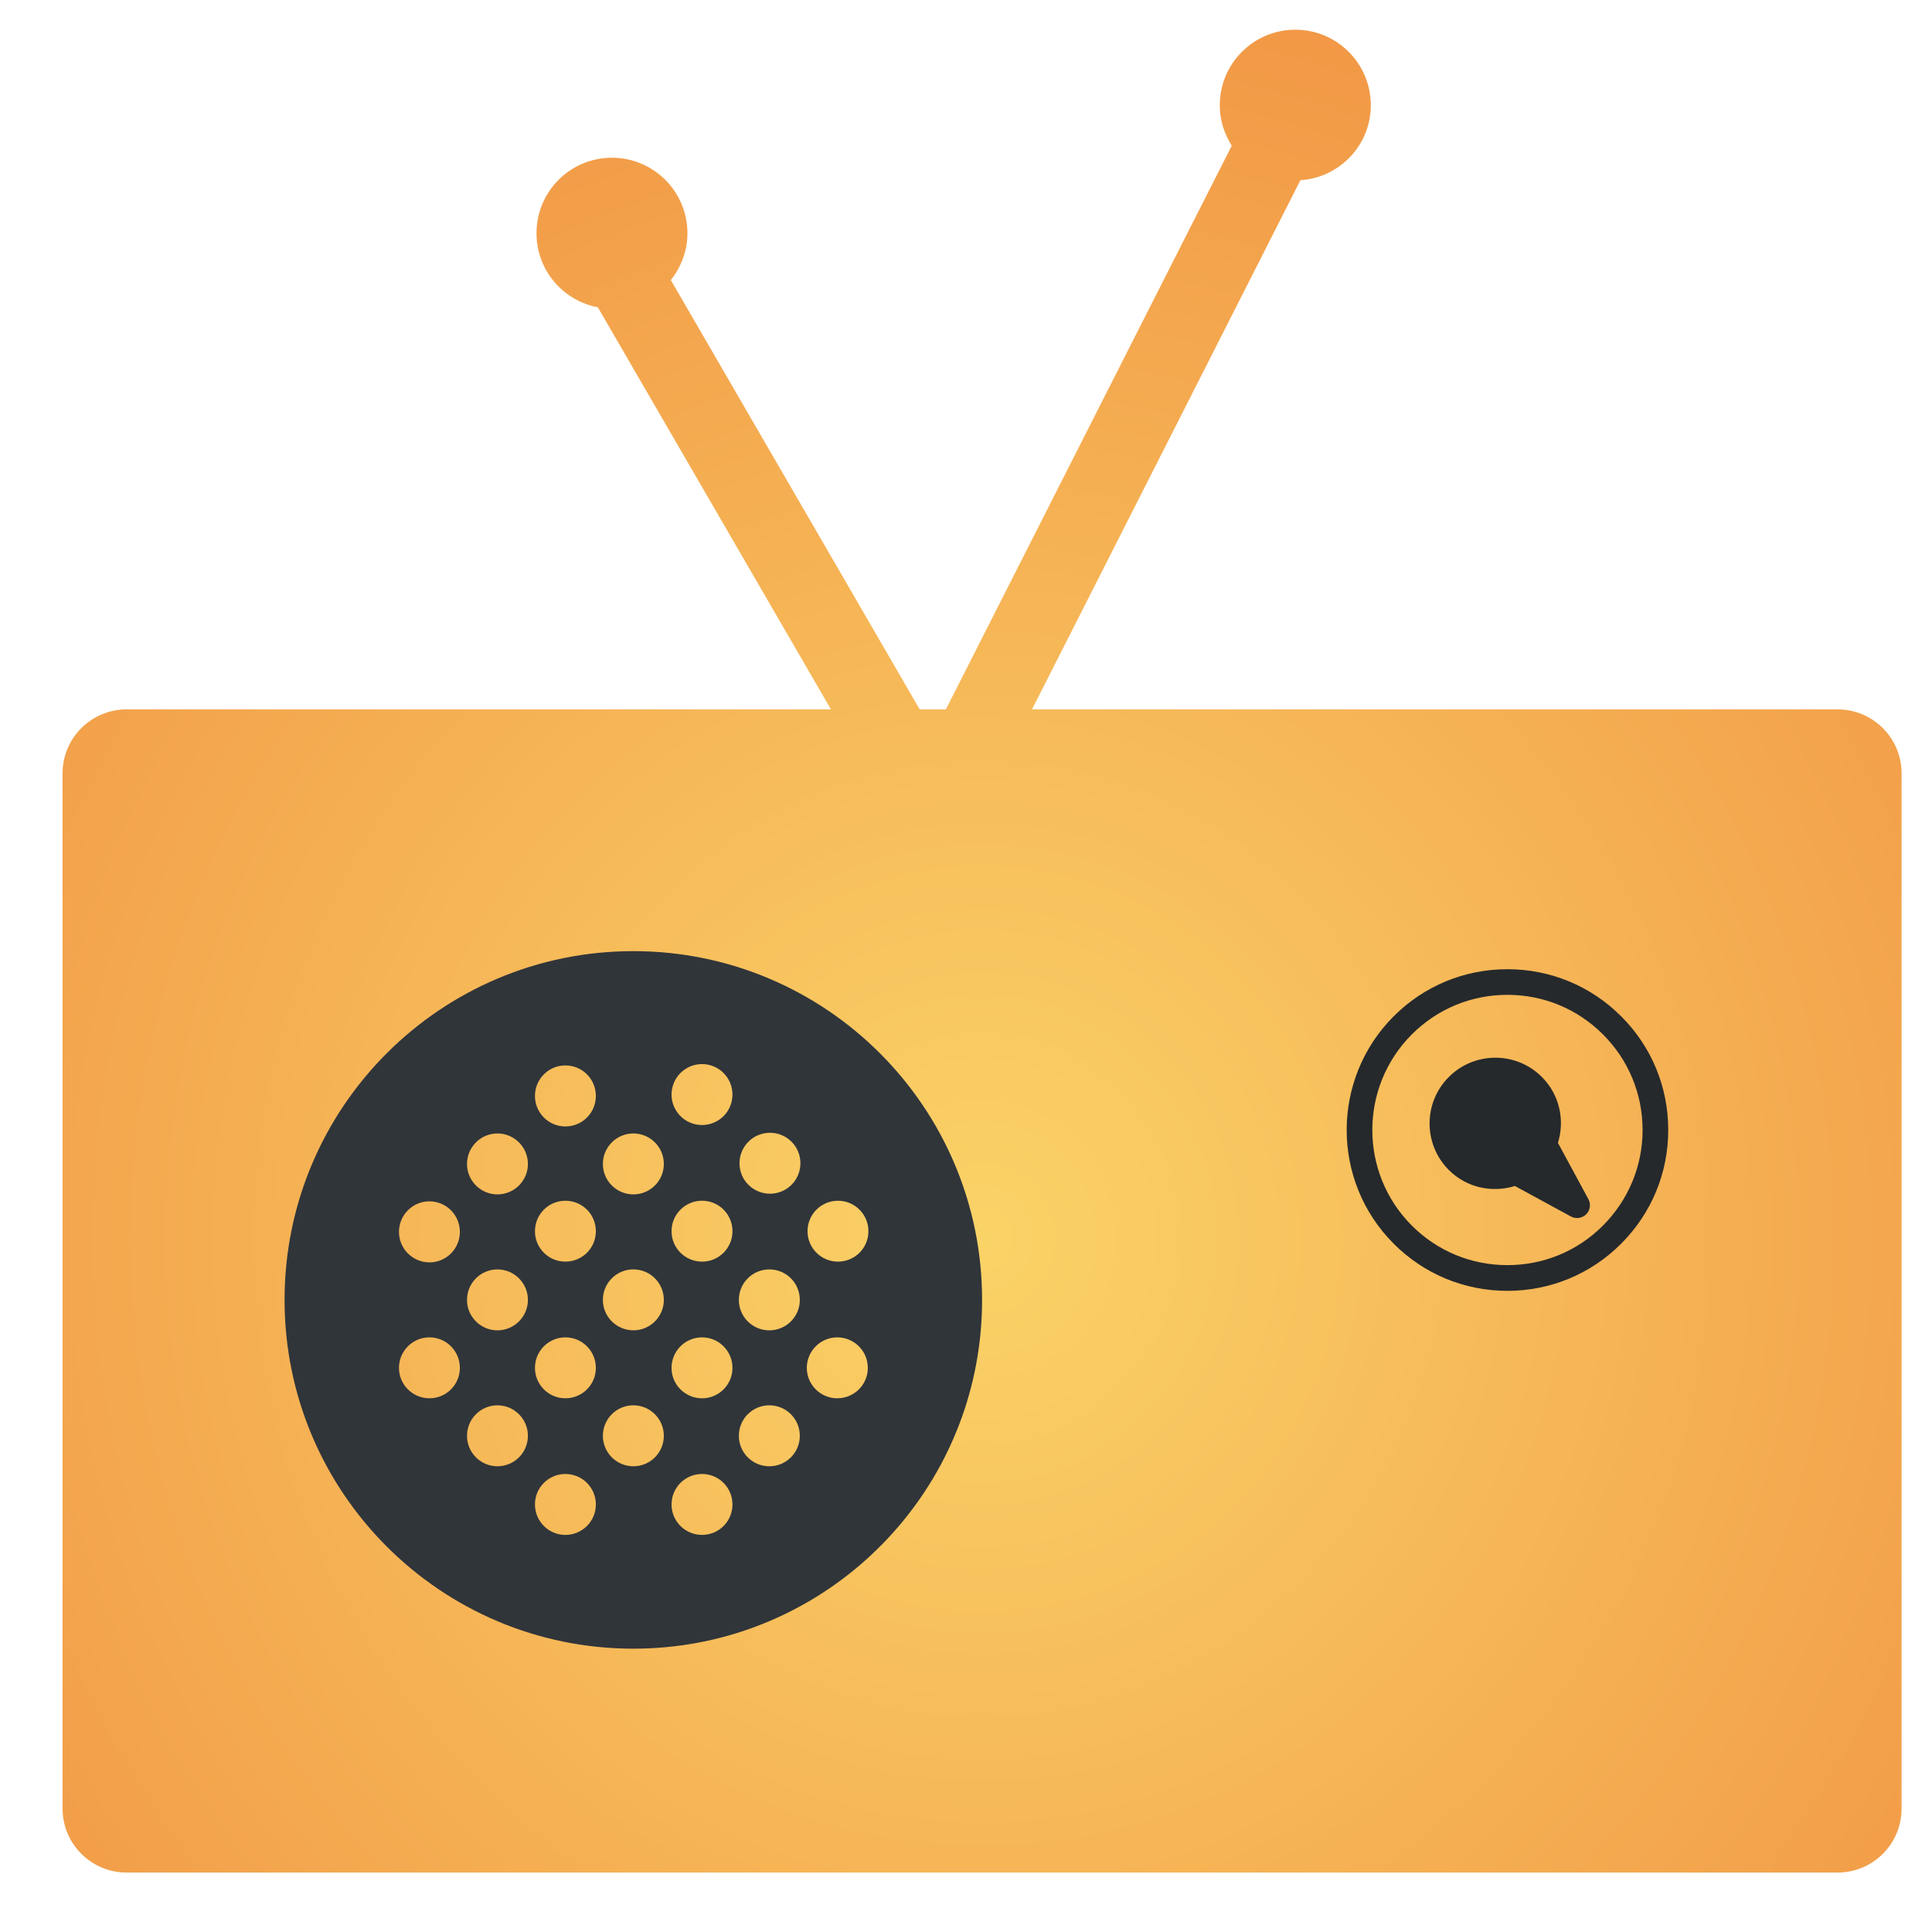
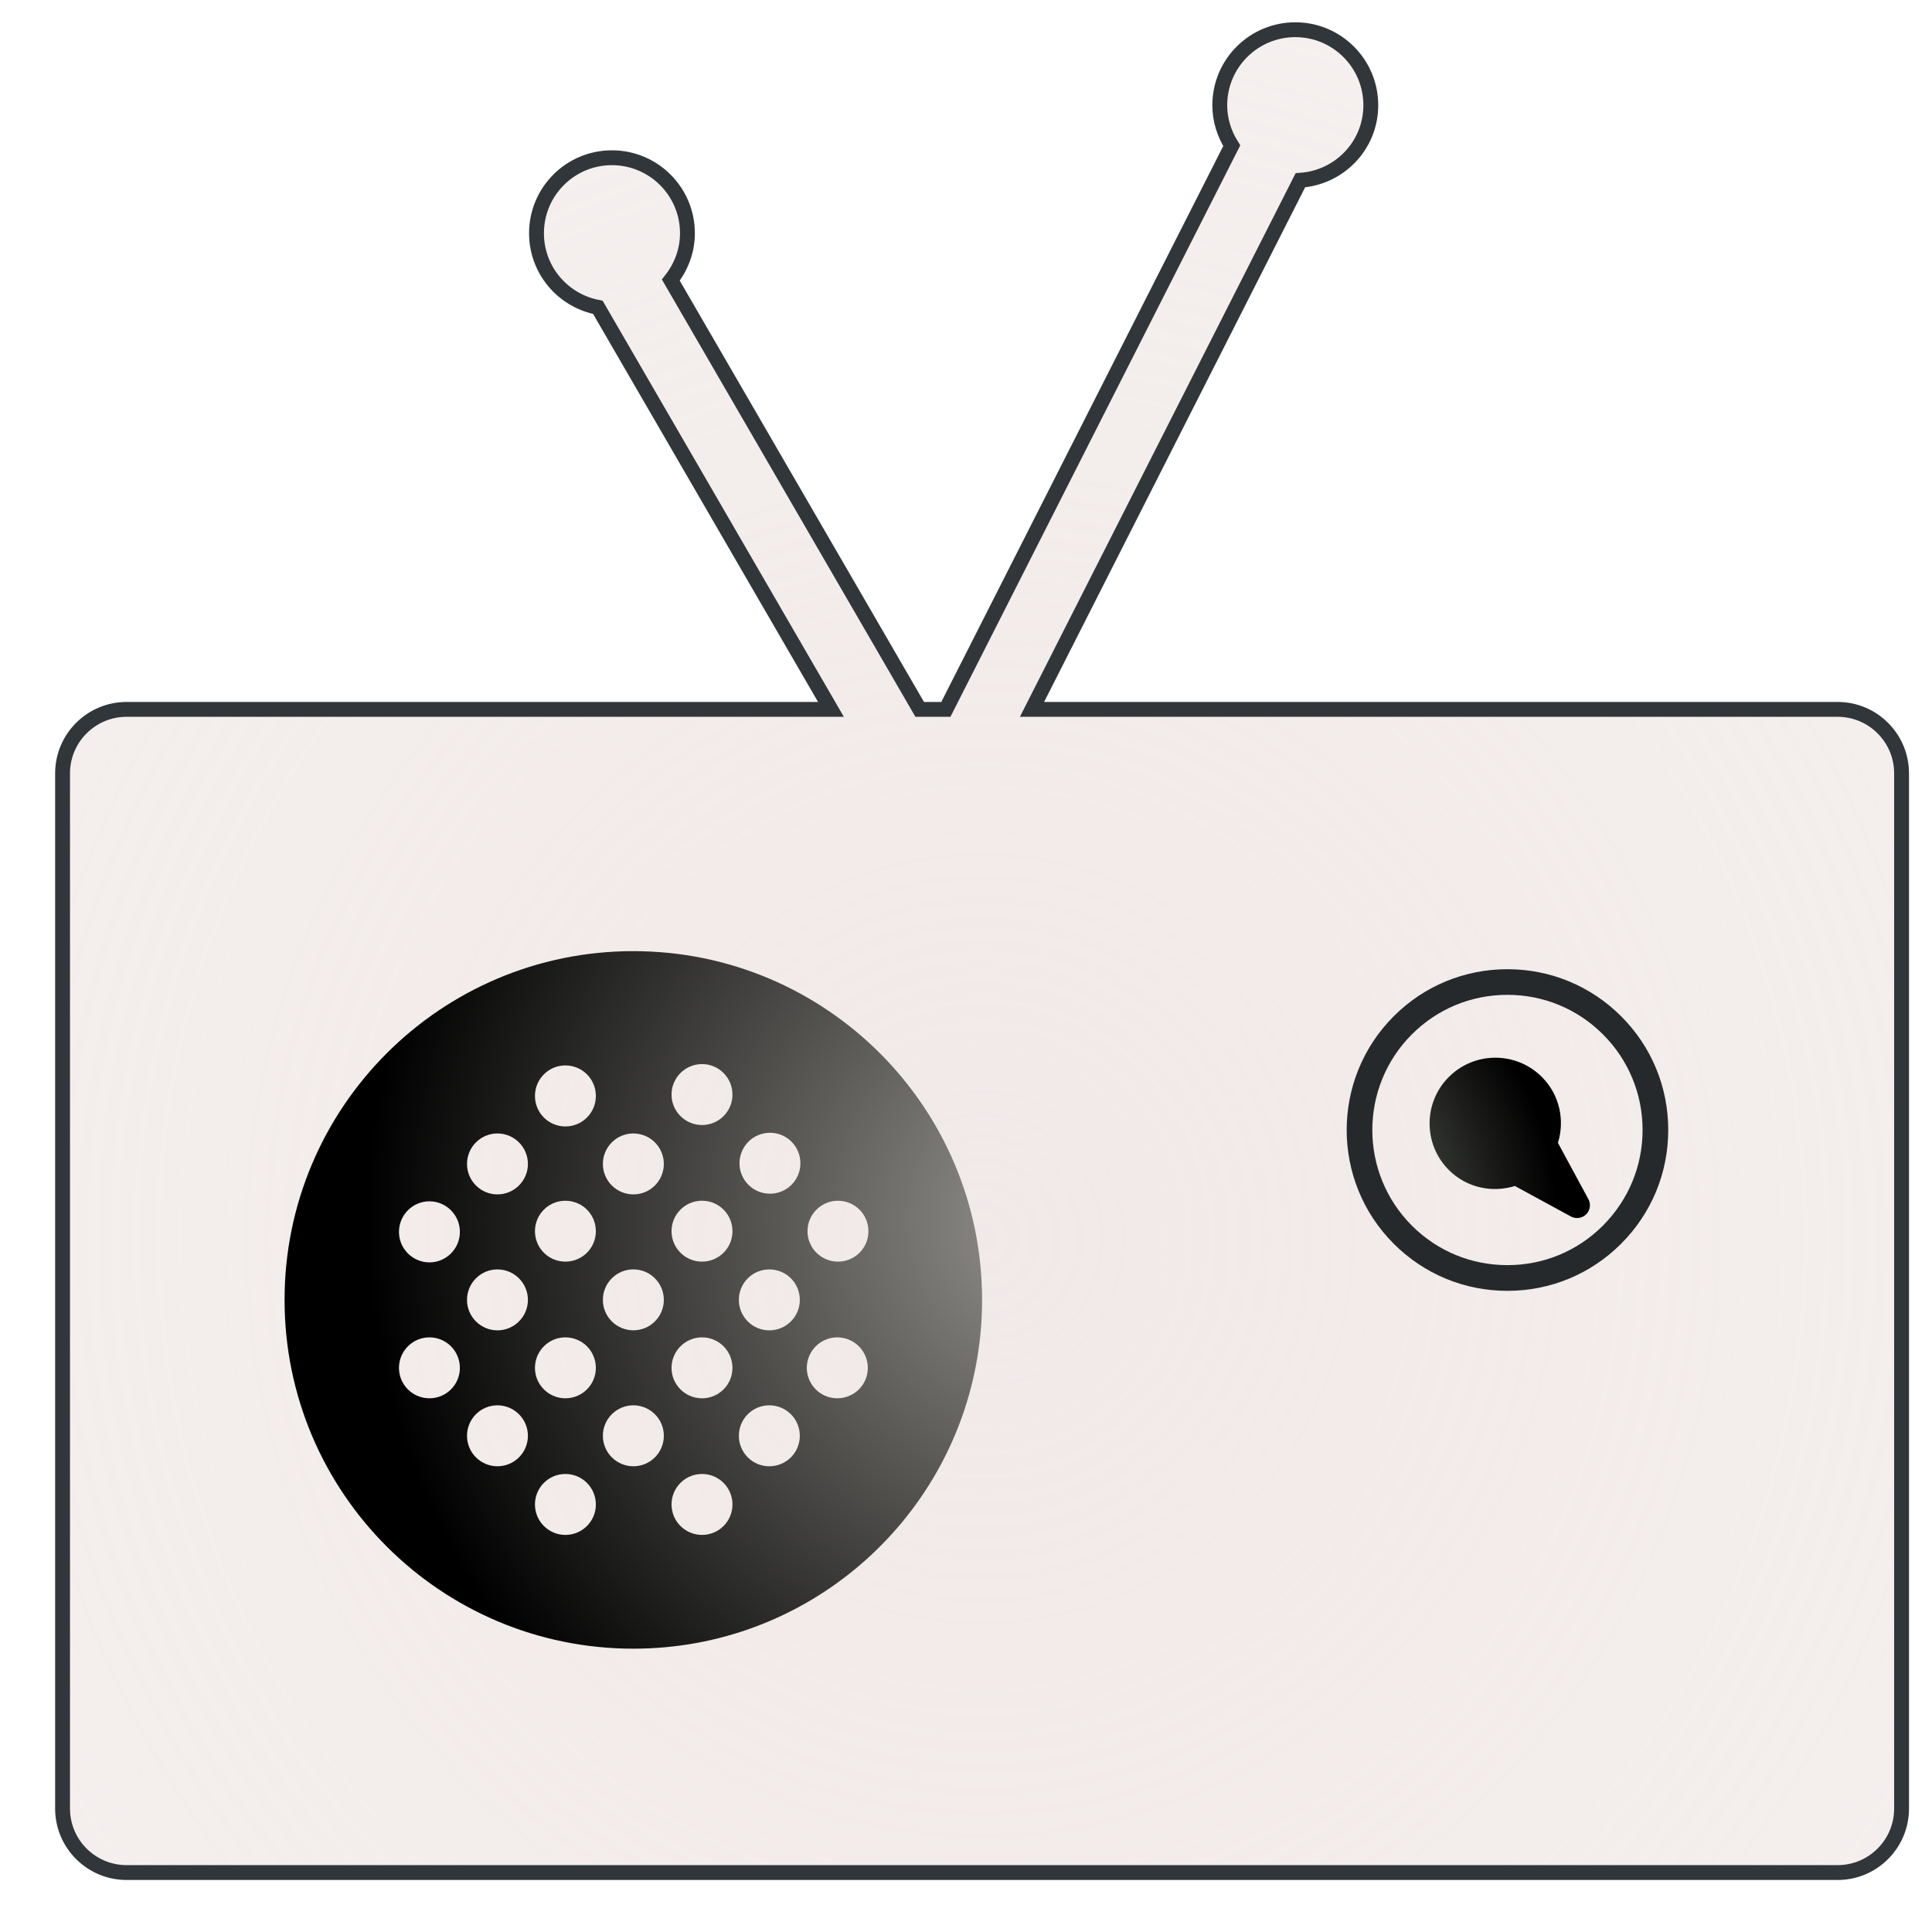
<svg xmlns="http://www.w3.org/2000/svg" xmlns:xlink="http://www.w3.org/1999/xlink" width="65px" height="65px" version="1.1">
  <description>Created with Sketch (http://www.bohemiancoding.com/sketch)</description>
  <defs>
    <radialGradient cx="50%" cy="65.332%" fx="50%" fy="65.332%" r="104.404%" id="radialGradient-1">
-       <stop stop-color="rgb(250,211,103)" offset="0%" />
-       <stop stop-color="rgb(237,119,51)" offset="100%" />
+       <stop stop-color="rgb(234,223,222)" stop-opacity="0.676" offset="0%" />
+       <stop stop-color="rgb(249,247,245)" offset="100%" />
    </radialGradient>
    <path d="M34.721,23.866 L43.75,6.064 C45.07,5.976 46.119,4.886 46.119,3.541 C46.119,2.137 44.982,1 43.579,1 C42.176,1 41.038,2.137 41.038,3.541 C41.038,4.042 41.191,4.507 41.441,4.902 L31.823,23.866 L30.942,23.866 L22.569,9.423 C22.913,8.987 23.128,8.445 23.128,7.848 C23.128,6.444 21.991,5.307 20.587,5.307 C19.185,5.307 18.05,6.444 18.05,7.848 C18.05,9.086 18.939,10.116 20.114,10.339 L27.956,23.866 L4.261,23.866 C3.071,23.866 2.105,24.83 2.105,26.019 L2.105,60.847 C2.105,62.037 3.071,63 4.261,63 L61.822,63 C63.013,63 63.976,62.037 63.976,60.847 L63.976,26.019 C63.976,24.83 63.013,23.866 61.822,23.866 L34.721,23.866 Z M34.721,23.866" id="path-2" />
+     <radialGradient cx="111.454%" cy="38.251%" fx="111.454%" fy="38.251%" r="100%" id="radialGradient-3">
+       <stop stop-color="rgb(254,255,254)" offset="0%" />
+       <stop stop-color="rgb(131,130,126)" offset="11.943%" />
+       <stop stop-color="rgb(0,0,0)" offset="100%" />
+     </radialGradient>
+     <radialGradient cx="-105.487%" cy="100%" fx="-105.487%" fy="100%" r="184.868%" id="radialGradient-4">
+       <stop stop-color="rgb(130,135,125)" offset="0%" />
+       <stop stop-color="rgb(0,0,0)" offset="100%" />
+     </radialGradient>
  </defs>
  <g id="Page 1" fill="rgb(215,215,215)" fill-rule="evenodd">
-     <use id="Path" fill="url(#radialGradient-1)" xlink:href="#path-2" />
+     <use id="Path" stroke="rgb(49,54,58)" stroke-width="0.5" fill="url(#radialGradient-1)" xlink:href="#path-2" />
    <use id="Path-1" stroke="none" fill="none" xlink:href="#path-2" />
-     <path d="M14.449,42.472 C15.016,42.47 15.472,42.011 15.472,41.446 C15.472,40.879 15.016,40.419 14.447,40.417 C13.882,40.417 13.423,40.879 13.423,41.446 C13.423,42.011 13.882,42.47 14.449,42.472 M14.449,47.044 C15.016,47.044 15.472,46.585 15.472,46.021 C15.472,45.455 15.016,44.994 14.447,44.994 C13.882,44.994 13.423,45.455 13.423,46.021 C13.423,46.585 13.882,47.044 14.449,47.044 M16.736,40.184 C17.301,40.184 17.761,39.725 17.761,39.16 C17.761,38.594 17.301,38.134 16.736,38.134 C16.171,38.134 15.712,38.594 15.712,39.16 C15.712,39.725 16.171,40.184 16.736,40.184 M16.736,44.758 C17.301,44.758 17.761,44.298 17.761,43.734 C17.761,43.166 17.301,42.708 16.736,42.708 C16.171,42.708 15.712,43.166 15.712,43.734 C15.712,44.299 16.171,44.758 16.736,44.758 M16.736,49.331 C17.301,49.331 17.761,48.873 17.761,48.305 C17.761,47.74 17.301,47.281 16.736,47.28 C16.171,47.28 15.712,47.74 15.712,48.305 C15.712,48.873 16.171,49.331 16.736,49.331 M19.021,42.446 C19.591,42.446 20.047,41.989 20.047,41.423 C20.047,40.855 19.591,40.398 19.021,40.398 C18.456,40.398 17.998,40.855 17.998,41.423 C17.998,41.989 18.456,42.446 19.021,42.446 M20.047,46.021 C20.047,45.455 19.591,44.994 19.021,44.994 C18.456,44.994 17.998,45.455 17.998,46.021 C17.998,46.585 18.456,47.044 19.021,47.044 C19.591,47.044 20.047,46.585 20.047,46.021 M19.021,51.641 C19.591,51.64 20.047,51.182 20.047,50.616 C20.047,50.049 19.588,49.59 19.021,49.59 C18.456,49.59 17.998,50.049 17.998,50.615 C17.998,51.182 18.456,51.64 19.021,51.641 M21.311,40.184 C21.876,40.184 22.334,39.725 22.334,39.16 C22.334,38.594 21.876,38.134 21.308,38.134 C20.743,38.134 20.283,38.594 20.283,39.16 C20.283,39.725 20.743,40.184 21.311,40.184 M21.311,44.757 C21.876,44.757 22.334,44.297 22.334,43.734 C22.334,43.166 21.876,42.707 21.308,42.707 C20.743,42.707 20.283,43.166 20.283,43.734 C20.283,44.299 20.743,44.757 21.311,44.757 M21.311,49.331 C21.876,49.331 22.334,48.872 22.334,48.305 C22.334,47.74 21.876,47.281 21.308,47.28 C20.743,47.28 20.283,47.74 20.283,48.305 C20.283,48.872 20.743,49.331 21.311,49.331 M23.619,37.85 C24.186,37.85 24.643,37.392 24.643,36.826 C24.643,36.259 24.186,35.8 23.619,35.8 C23.053,35.8 22.593,36.259 22.593,36.826 C22.593,37.392 23.053,37.85 23.619,37.85 M23.619,42.446 C24.186,42.446 24.643,41.989 24.643,41.422 C24.643,40.855 24.186,40.397 23.619,40.397 C23.053,40.397 22.593,40.855 22.593,41.422 C22.593,41.989 23.053,42.446 23.619,42.446 M23.619,47.045 C24.186,47.044 24.643,46.585 24.643,46.021 C24.643,45.455 24.186,44.994 23.619,44.994 C23.053,44.994 22.593,45.455 22.593,46.021 C22.593,46.585 23.053,47.044 23.619,47.045 M23.619,51.64 C24.186,51.64 24.643,51.183 24.643,50.615 C24.643,50.049 24.186,49.59 23.619,49.59 C23.053,49.59 22.593,50.049 22.593,50.615 C22.593,51.183 23.053,51.64 23.619,51.64 M25.882,44.758 C26.452,44.758 26.909,44.298 26.909,43.734 C26.909,43.166 26.452,42.708 25.882,42.708 C25.317,42.708 24.858,43.166 24.858,43.734 C24.858,44.299 25.317,44.758 25.882,44.758 M25.882,49.331 C26.452,49.331 26.909,48.873 26.909,48.305 C26.909,47.74 26.452,47.281 25.882,47.28 C25.317,47.28 24.858,47.74 24.858,48.305 C24.858,48.873 25.317,49.331 25.882,49.331 M25.906,38.111 C25.338,38.111 24.882,38.569 24.879,39.136 C24.879,39.703 25.338,40.161 25.906,40.161 C26.472,40.161 26.929,39.703 26.929,39.136 C26.929,38.569 26.471,38.111 25.906,38.111 M28.169,47.044 C28.738,47.044 29.197,46.585 29.197,46.021 C29.197,45.455 28.738,44.994 28.169,44.994 C27.604,44.994 27.144,45.455 27.144,46.021 C27.144,46.585 27.604,47.044 28.169,47.044 M28.192,40.398 C27.628,40.398 27.168,40.855 27.168,41.423 C27.168,41.989 27.628,42.446 28.192,42.446 C28.761,42.446 29.217,41.989 29.217,41.423 C29.217,40.855 28.758,40.398 28.192,40.398 M19.021,35.845 C18.456,35.845 17.998,36.304 17.998,36.873 C17.998,37.439 18.456,37.898 19.021,37.898 C19.591,37.898 20.047,37.439 20.047,36.873 C20.047,36.303 19.591,35.845 19.021,35.845 M33.041,43.734 C33.041,44.384 32.988,45.023 32.886,45.645 C31.974,51.216 27.139,55.468 21.308,55.468 C14.828,55.468 9.574,50.214 9.574,43.734 C9.574,37.253 14.828,32 21.308,32 C27.789,32 33.041,37.253 33.041,43.734 Z M33.041,43.734" id="path2520" fill="rgb(48,53,58)" />
+     <path d="M14.449,42.472 C15.016,42.47 15.472,42.011 15.472,41.446 C15.472,40.879 15.016,40.419 14.447,40.417 C13.882,40.417 13.423,40.879 13.423,41.446 C13.423,42.011 13.882,42.47 14.449,42.472 M14.449,47.044 C15.016,47.044 15.472,46.585 15.472,46.021 C15.472,45.455 15.016,44.994 14.447,44.994 C13.882,44.994 13.423,45.455 13.423,46.021 C13.423,46.585 13.882,47.044 14.449,47.044 M16.736,40.184 C17.301,40.184 17.761,39.725 17.761,39.16 C17.761,38.594 17.301,38.134 16.736,38.134 C16.171,38.134 15.712,38.594 15.712,39.16 C15.712,39.725 16.171,40.184 16.736,40.184 M16.736,44.758 C17.301,44.758 17.761,44.298 17.761,43.734 C17.761,43.166 17.301,42.708 16.736,42.708 C16.171,42.708 15.712,43.166 15.712,43.734 C15.712,44.299 16.171,44.758 16.736,44.758 M16.736,49.331 C17.301,49.331 17.761,48.873 17.761,48.305 C17.761,47.74 17.301,47.281 16.736,47.28 C16.171,47.28 15.712,47.74 15.712,48.305 C15.712,48.873 16.171,49.331 16.736,49.331 M19.021,42.446 C19.591,42.446 20.047,41.989 20.047,41.423 C20.047,40.855 19.591,40.398 19.021,40.398 C18.456,40.398 17.998,40.855 17.998,41.423 C17.998,41.989 18.456,42.446 19.021,42.446 M20.047,46.021 C20.047,45.455 19.591,44.994 19.021,44.994 C18.456,44.994 17.998,45.455 17.998,46.021 C17.998,46.585 18.456,47.044 19.021,47.044 C19.591,47.044 20.047,46.585 20.047,46.021 M19.021,51.641 C19.591,51.64 20.047,51.182 20.047,50.616 C20.047,50.049 19.588,49.59 19.021,49.59 C18.456,49.59 17.998,50.049 17.998,50.615 C17.998,51.182 18.456,51.64 19.021,51.641 M21.311,40.184 C21.876,40.184 22.334,39.725 22.334,39.16 C22.334,38.594 21.876,38.134 21.308,38.134 C20.743,38.134 20.283,38.594 20.283,39.16 C20.283,39.725 20.743,40.184 21.311,40.184 M21.311,44.757 C21.876,44.757 22.334,44.297 22.334,43.734 C22.334,43.166 21.876,42.707 21.308,42.707 C20.743,42.707 20.283,43.166 20.283,43.734 C20.283,44.299 20.743,44.757 21.311,44.757 M21.311,49.331 C21.876,49.331 22.334,48.872 22.334,48.305 C22.334,47.74 21.876,47.281 21.308,47.28 C20.743,47.28 20.283,47.74 20.283,48.305 C20.283,48.872 20.743,49.331 21.311,49.331 M23.619,37.85 C24.186,37.85 24.643,37.392 24.643,36.826 C24.643,36.259 24.186,35.8 23.619,35.8 C23.053,35.8 22.593,36.259 22.593,36.826 C22.593,37.392 23.053,37.85 23.619,37.85 M23.619,42.446 C24.186,42.446 24.643,41.989 24.643,41.422 C24.643,40.855 24.186,40.397 23.619,40.397 C23.053,40.397 22.593,40.855 22.593,41.422 C22.593,41.989 23.053,42.446 23.619,42.446 M23.619,47.045 C24.186,47.044 24.643,46.585 24.643,46.021 C24.643,45.455 24.186,44.994 23.619,44.994 C23.053,44.994 22.593,45.455 22.593,46.021 C22.593,46.585 23.053,47.044 23.619,47.045 M23.619,51.64 C24.186,51.64 24.643,51.183 24.643,50.615 C24.643,50.049 24.186,49.59 23.619,49.59 C23.053,49.59 22.593,50.049 22.593,50.615 C22.593,51.183 23.053,51.64 23.619,51.64 M25.882,44.758 C26.452,44.758 26.909,44.298 26.909,43.734 C26.909,43.166 26.452,42.708 25.882,42.708 C25.317,42.708 24.858,43.166 24.858,43.734 C24.858,44.299 25.317,44.758 25.882,44.758 M25.882,49.331 C26.452,49.331 26.909,48.873 26.909,48.305 C26.909,47.74 26.452,47.281 25.882,47.28 C25.317,47.28 24.858,47.74 24.858,48.305 C24.858,48.873 25.317,49.331 25.882,49.331 M25.906,38.111 C25.338,38.111 24.882,38.569 24.879,39.136 C24.879,39.703 25.338,40.161 25.906,40.161 C26.472,40.161 26.929,39.703 26.929,39.136 C26.929,38.569 26.471,38.111 25.906,38.111 M28.169,47.044 C28.738,47.044 29.197,46.585 29.197,46.021 C29.197,45.455 28.738,44.994 28.169,44.994 C27.604,44.994 27.144,45.455 27.144,46.021 C27.144,46.585 27.604,47.044 28.169,47.044 M28.192,40.398 C27.628,40.398 27.168,40.855 27.168,41.423 C27.168,41.989 27.628,42.446 28.192,42.446 C28.761,42.446 29.217,41.989 29.217,41.423 C29.217,40.855 28.758,40.398 28.192,40.398 M19.021,35.845 C18.456,35.845 17.998,36.304 17.998,36.873 C17.998,37.439 18.456,37.898 19.021,37.898 C19.591,37.898 20.047,37.439 20.047,36.873 C20.047,36.303 19.591,35.845 19.021,35.845 M33.041,43.734 C33.041,44.384 32.988,45.023 32.886,45.645 C31.974,51.216 27.139,55.468 21.308,55.468 C14.828,55.468 9.574,50.214 9.574,43.734 C9.574,37.253 14.828,32 21.308,32 C27.789,32 33.041,37.253 33.041,43.734 Z M33.041,43.734" id="path2520" fill="url(#radialGradient-3)" />
    <g id="g2512" fill="rgb(37,41,44)">
      <path d="M47.5,41.234 C48.359,42.093 49.5,42.564 50.715,42.564 C51.929,42.564 53.071,42.093 53.93,41.233 C54.786,40.374 55.263,39.231 55.263,38.018 C55.263,36.803 54.789,35.66 53.93,34.801 C53.071,33.942 51.929,33.47 50.715,33.47 C49.5,33.47 48.359,33.942 47.5,34.801 C45.727,36.575 45.727,39.46 47.5,41.234 M50.715,32.608 C52.16,32.608 53.519,33.17 54.541,34.191 C55.565,35.212 56.126,36.572 56.126,38.018 C56.126,39.463 55.563,40.821 54.541,41.844 C53.519,42.866 52.16,43.429 50.715,43.429 C49.269,43.429 47.911,42.866 46.89,41.844 C44.78,39.734 44.78,36.301 46.89,34.191 C47.911,33.17 49.269,32.608 50.715,32.608" id="path2514" />
    </g>
    <g id="g2508" fill="rgb(37,41,44)">
-       <path d="M51.875,36.234 C52.475,36.834 52.65,37.693 52.415,38.45 L53.439,40.343 C53.53,40.51 53.501,40.72 53.365,40.855 C53.229,40.989 53.021,41.017 52.852,40.928 L50.966,39.901 C50.206,40.138 49.346,39.965 48.744,39.363 C47.881,38.499 47.881,37.096 48.744,36.234 C49.608,35.369 51.011,35.369 51.875,36.234" id="path2510" />
+       <path d="M52.415,38.45 L53.439,40.343 C53.53,40.51 53.501,40.72 53.365,40.855 C53.229,40.989 53.021,41.017 52.852,40.928 L50.966,39.901 C50.206,40.138 49.346,39.965 48.744,39.363 C47.881,38.499 47.881,37.096 48.744,36.234 C49.608,35.369 51.011,35.369 51.875,36.234 C52.475,36.834 52.65,37.693 52.415,38.45 Z M52.415,38.45" id="path2510" fill="url(#radialGradient-4)" />
    </g>
  </g>
</svg>
